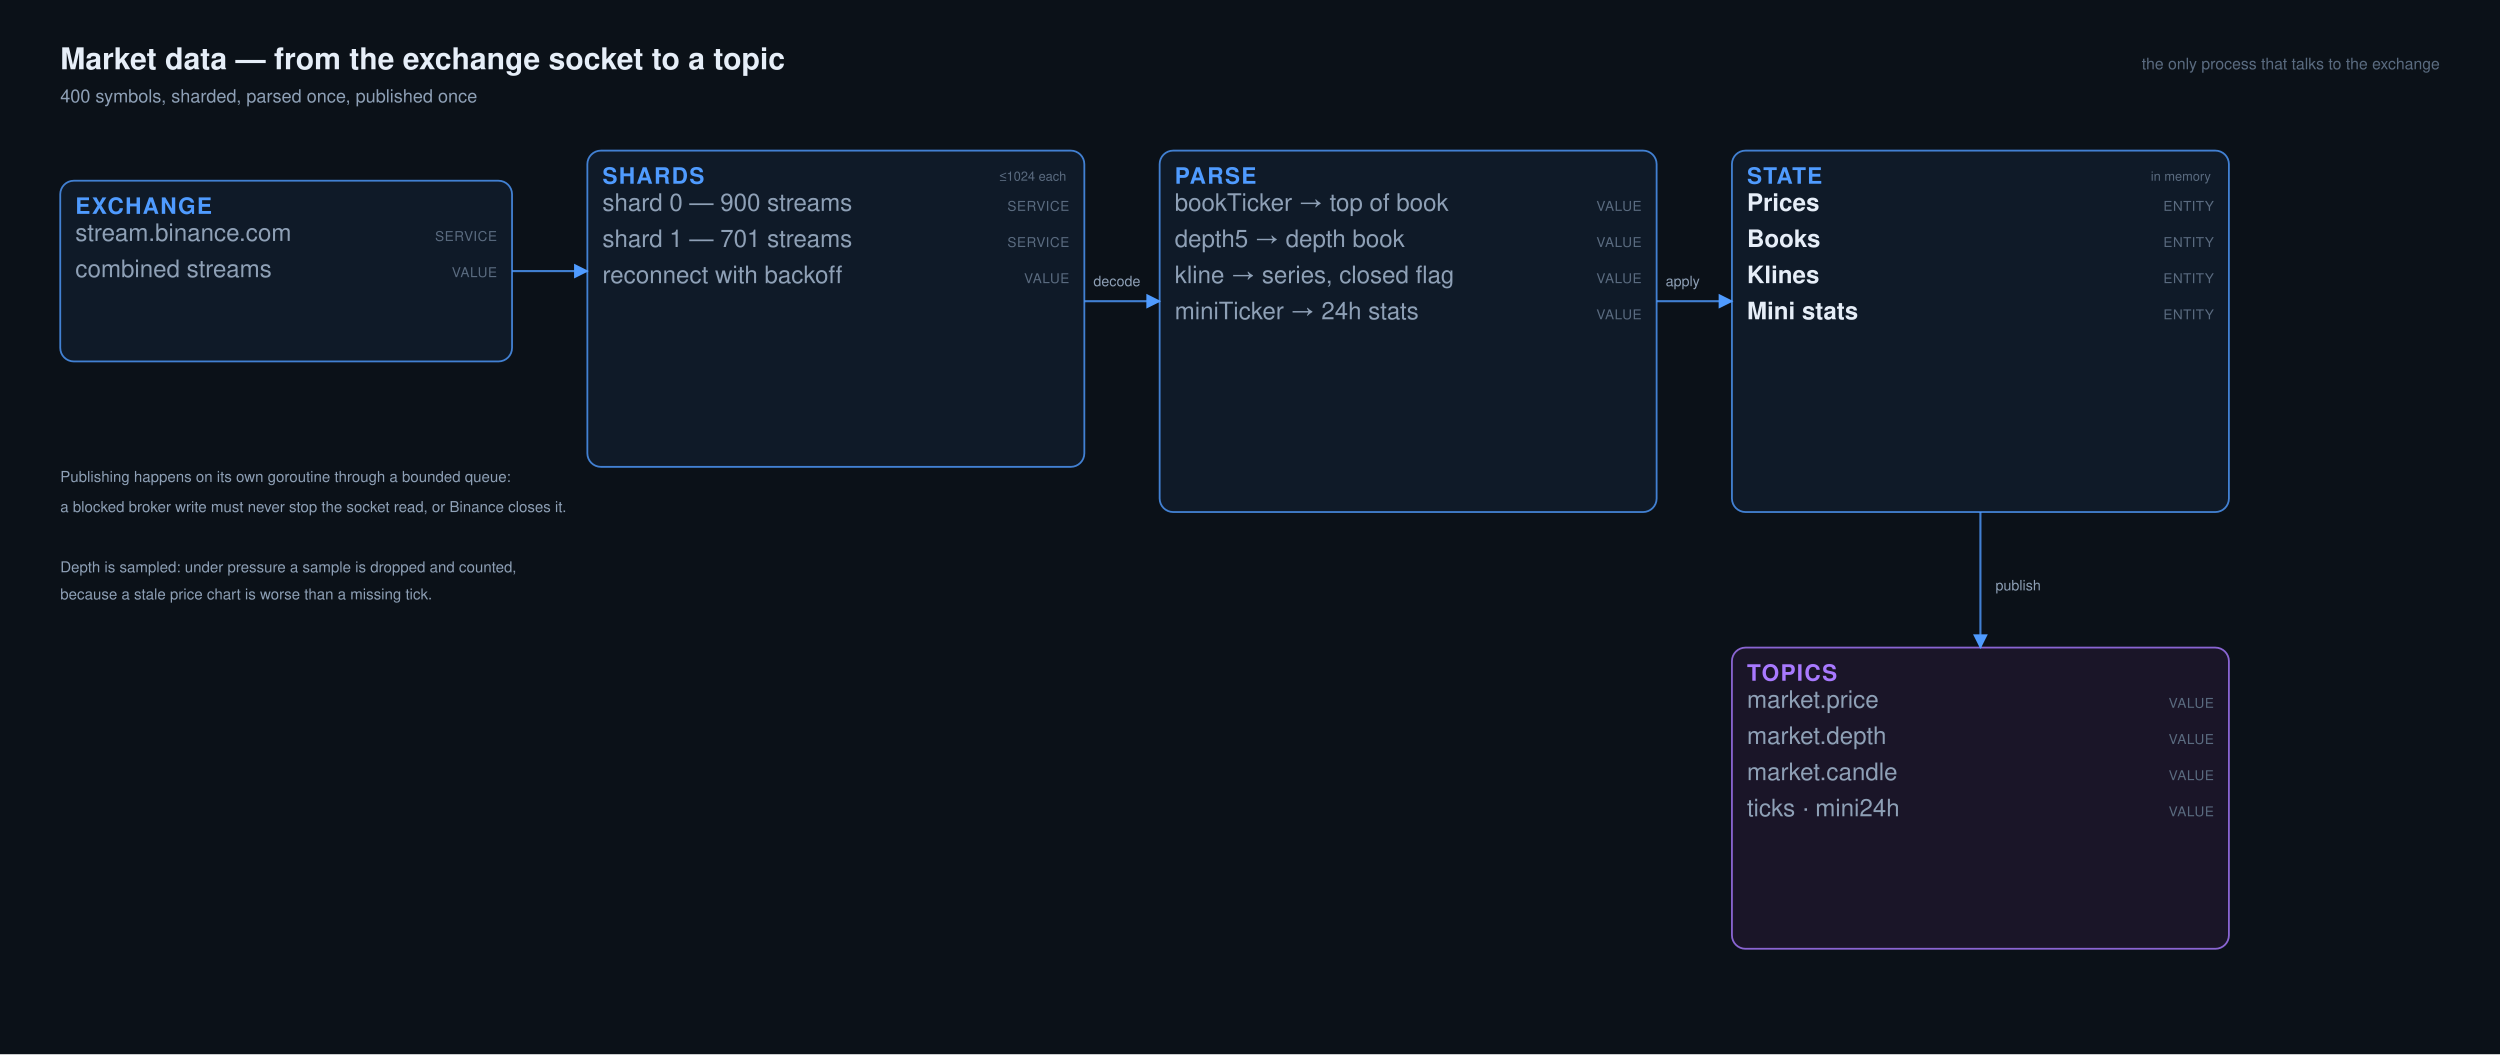
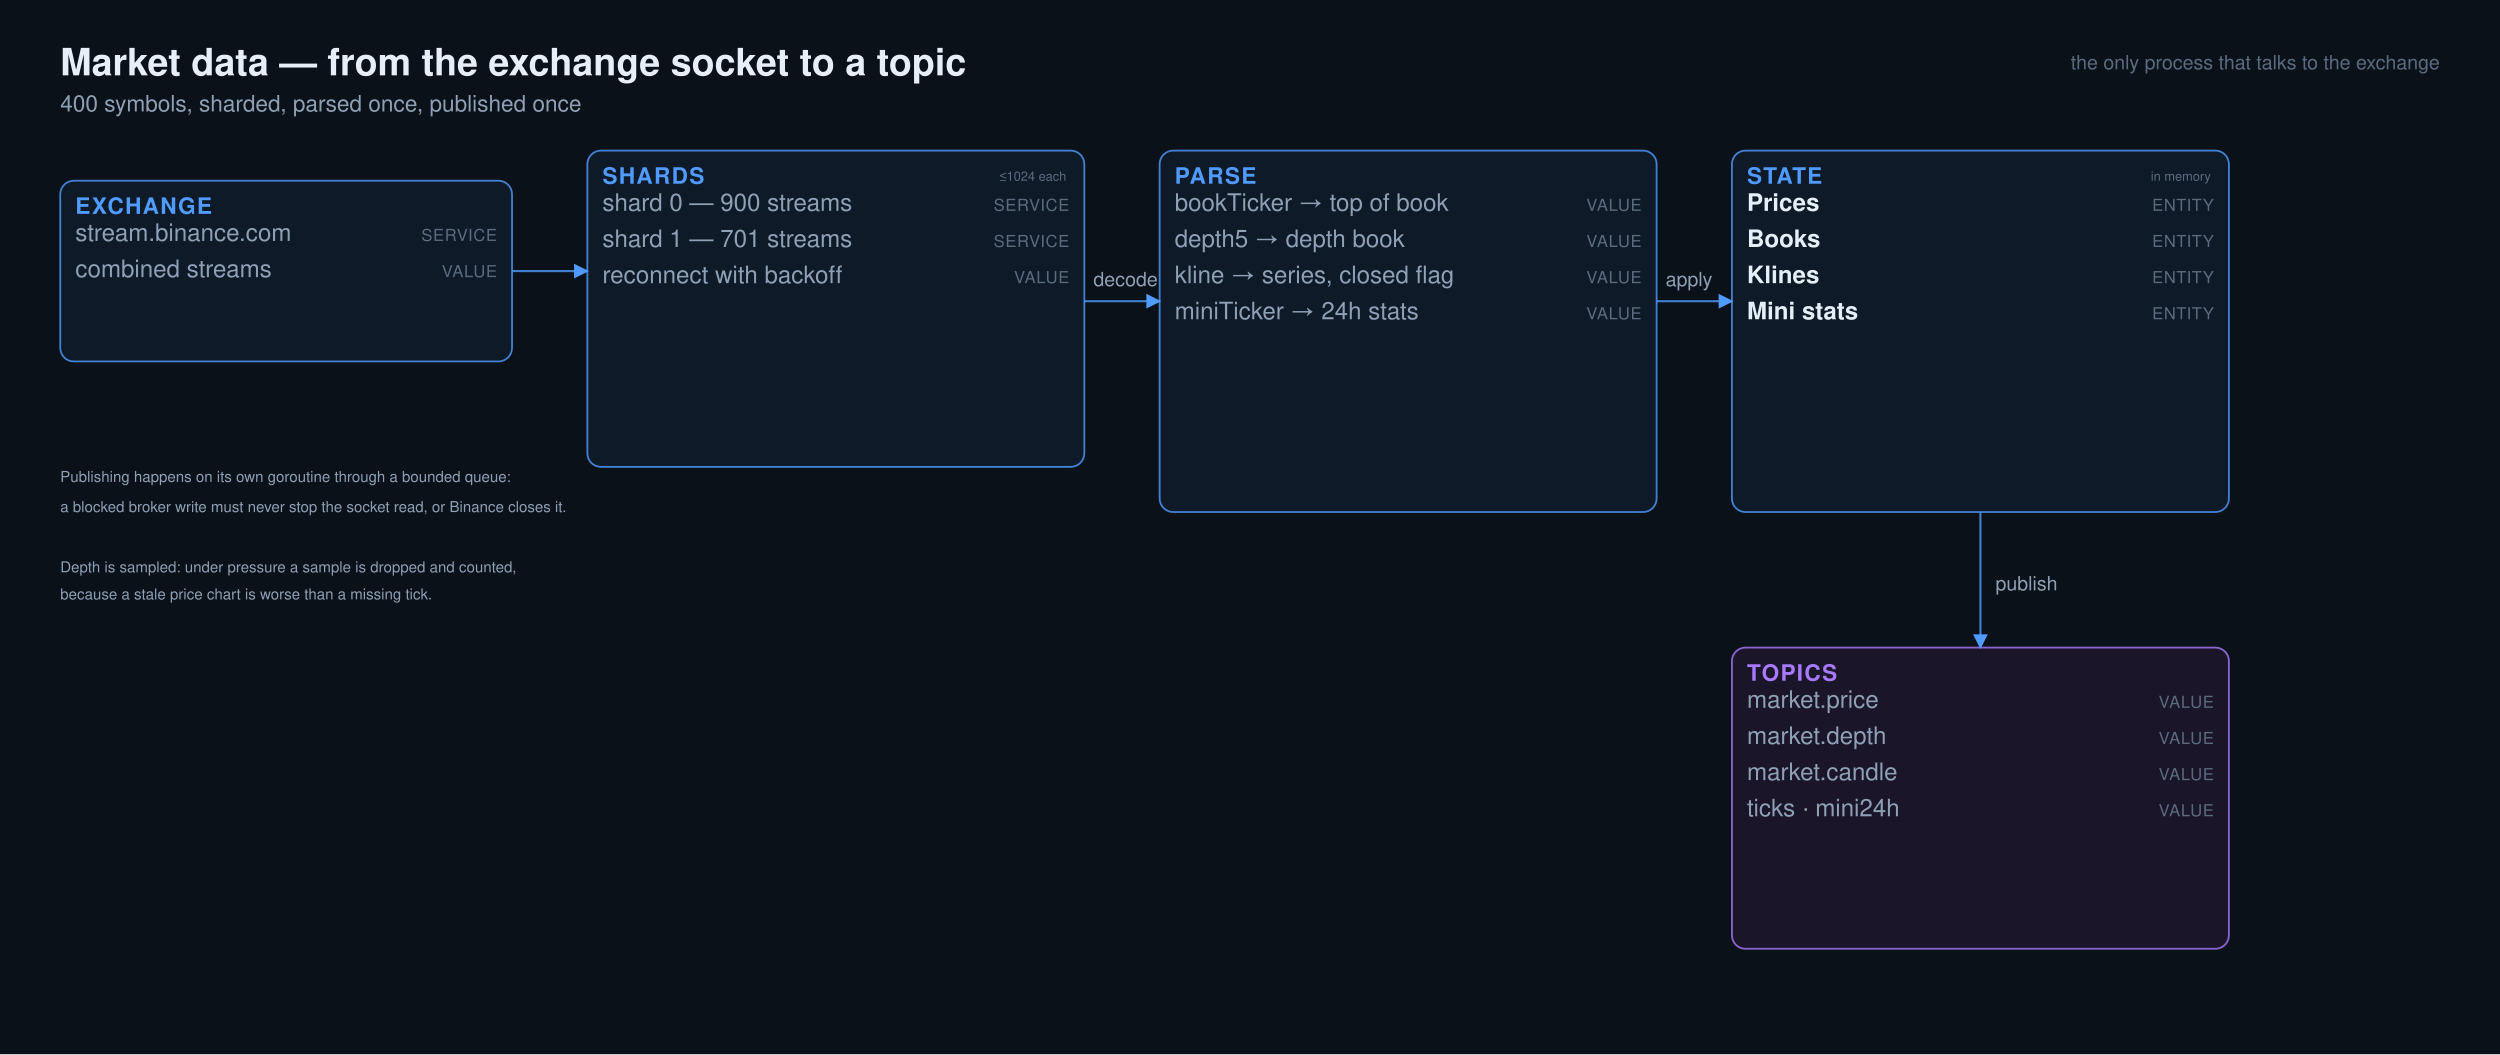
<svg xmlns="http://www.w3.org/2000/svg" width="1660" height="700" viewBox="0 0 1660 700" font-family="-apple-system, BlinkMacSystemFont, Helvetica, Arial, sans-serif">
  <rect width="1660" height="700" fill="#0b1118" />
  <marker id="a-market" viewBox="0 0 10 10" refX="9" refY="5" markerWidth="7" markerHeight="7" orient="auto-start-reverse">
    <path d="M 0 0 L 10 5 L 0 10 z" fill="#4f9bff" />
  </marker>
  <marker id="a-intel" viewBox="0 0 10 10" refX="9" refY="5" markerWidth="7" markerHeight="7" orient="auto-start-reverse">
    <path d="M 0 0 L 10 5 L 0 10 z" fill="#38d39f" />
  </marker>
  <marker id="a-model" viewBox="0 0 10 10" refX="9" refY="5" markerWidth="7" markerHeight="7" orient="auto-start-reverse">
    <path d="M 0 0 L 10 5 L 0 10 z" fill="#f5b544" />
  </marker>
  <marker id="a-risk" viewBox="0 0 10 10" refX="9" refY="5" markerWidth="7" markerHeight="7" orient="auto-start-reverse">
    <path d="M 0 0 L 10 5 L 0 10 z" fill="#ef6b6b" />
  </marker>
  <marker id="a-evidence" viewBox="0 0 10 10" refX="9" refY="5" markerWidth="7" markerHeight="7" orient="auto-start-reverse">
    <path d="M 0 0 L 10 5 L 0 10 z" fill="#a879ff" />
  </marker>
  <marker id="a-control" viewBox="0 0 10 10" refX="9" refY="5" markerWidth="7" markerHeight="7" orient="auto-start-reverse">
    <path d="M 0 0 L 10 5 L 0 10 z" fill="#7f8ea3" />
  </marker>
-   <text x="40" y="46" fill="#e6eef8" font-size="20" font-weight="700">Market data — from the exchange socket to a topic</text>
-   <text x="40" y="68" fill="#8ea0b6" font-size="12">400 symbols, sharded, parsed once, published once</text>
-   <text x="1620" y="46" fill="#5a6b80" font-size="10.5" text-anchor="end">the only process that talks to the exchange</text>
+   <text x="40" y="50" fill="#e6eef8" font-size="25" font-weight="700">Market data — from the exchange socket to a topic</text>
+   <text x="40" y="74" fill="#8ea0b6" font-size="15">400 symbols, sharded, parsed once, published once</text>
+   <text x="1620" y="46" fill="#5a6b80" font-size="13" text-anchor="end">the only process that talks to the exchange</text>
  <rect x="40" y="120" width="300" height="120" rx="9" fill="#0f1a28" stroke="#4f9bff" stroke-opacity="0.8" stroke-width="1.2" />
  <text x="50" y="142" fill="#4f9bff" font-size="15.0" font-weight="700" letter-spacing="0.06em">EXCHANGE</text>
  <text x="50" y="160" fill="#8ea0b6" font-size="16.0" font-weight="400">stream.binance.com</text>
-   <text x="330" y="160" fill="#5a6b80" font-size="9" text-anchor="end" letter-spacing="0.04em">SERVICE</text>
+   <text x="330" y="160" fill="#5a6b80" font-size="11" text-anchor="end" letter-spacing="0.04em">SERVICE</text>
  <text x="50" y="184.0" fill="#8ea0b6" font-size="16.0" font-weight="400">combined streams</text>
-   <text x="330" y="184.0" fill="#5a6b80" font-size="9" text-anchor="end" letter-spacing="0.04em">VALUE</text>
+   <text x="330" y="184.0" fill="#5a6b80" font-size="11" text-anchor="end" letter-spacing="0.04em">VALUE</text>
  <rect x="390" y="100" width="330" height="210" rx="9" fill="#0f1a28" stroke="#4f9bff" stroke-opacity="0.8" stroke-width="1.2" />
  <text x="400" y="122" fill="#4f9bff" font-size="15.0" font-weight="700" letter-spacing="0.06em">SHARDS</text>
  <text x="708" y="120" fill="#5a6b80" font-size="8.5" text-anchor="end">≤1024 each</text>
  <text x="400" y="140" fill="#8ea0b6" font-size="16.0" font-weight="400">shard 0 — 900 streams</text>
-   <text x="710" y="140" fill="#5a6b80" font-size="9" text-anchor="end" letter-spacing="0.04em">SERVICE</text>
+   <text x="710" y="140" fill="#5a6b80" font-size="11" text-anchor="end" letter-spacing="0.04em">SERVICE</text>
  <text x="400" y="164.0" fill="#8ea0b6" font-size="16.0" font-weight="400">shard 1 — 701 streams</text>
-   <text x="710" y="164.0" fill="#5a6b80" font-size="9" text-anchor="end" letter-spacing="0.04em">SERVICE</text>
+   <text x="710" y="164.0" fill="#5a6b80" font-size="11" text-anchor="end" letter-spacing="0.04em">SERVICE</text>
  <text x="400" y="188.0" fill="#8ea0b6" font-size="16.0" font-weight="400">reconnect with backoff</text>
-   <text x="710" y="188.0" fill="#5a6b80" font-size="9" text-anchor="end" letter-spacing="0.04em">VALUE</text>
+   <text x="710" y="188.0" fill="#5a6b80" font-size="11" text-anchor="end" letter-spacing="0.04em">VALUE</text>
  <rect x="770" y="100" width="330" height="240" rx="9" fill="#0f1a28" stroke="#4f9bff" stroke-opacity="0.8" stroke-width="1.2" />
  <text x="780" y="122" fill="#4f9bff" font-size="15.0" font-weight="700" letter-spacing="0.06em">PARSE</text>
  <text x="780" y="140" fill="#8ea0b6" font-size="16.0" font-weight="400">bookTicker → top of book</text>
-   <text x="1090" y="140" fill="#5a6b80" font-size="9" text-anchor="end" letter-spacing="0.04em">VALUE</text>
+   <text x="1090" y="140" fill="#5a6b80" font-size="11" text-anchor="end" letter-spacing="0.04em">VALUE</text>
  <text x="780" y="164.0" fill="#8ea0b6" font-size="16.0" font-weight="400">depth5 → depth book</text>
-   <text x="1090" y="164.0" fill="#5a6b80" font-size="9" text-anchor="end" letter-spacing="0.04em">VALUE</text>
+   <text x="1090" y="164.0" fill="#5a6b80" font-size="11" text-anchor="end" letter-spacing="0.04em">VALUE</text>
  <text x="780" y="188.0" fill="#8ea0b6" font-size="16.0" font-weight="400">kline → series, closed flag</text>
-   <text x="1090" y="188.0" fill="#5a6b80" font-size="9" text-anchor="end" letter-spacing="0.04em">VALUE</text>
+   <text x="1090" y="188.0" fill="#5a6b80" font-size="11" text-anchor="end" letter-spacing="0.04em">VALUE</text>
  <text x="780" y="212.0" fill="#8ea0b6" font-size="16.0" font-weight="400">miniTicker → 24h stats</text>
-   <text x="1090" y="212.0" fill="#5a6b80" font-size="9" text-anchor="end" letter-spacing="0.04em">VALUE</text>
+   <text x="1090" y="212.0" fill="#5a6b80" font-size="11" text-anchor="end" letter-spacing="0.04em">VALUE</text>
  <rect x="1150" y="100" width="330" height="240" rx="9" fill="#0f1a28" stroke="#4f9bff" stroke-opacity="0.8" stroke-width="1.2" />
  <text x="1160" y="122" fill="#4f9bff" font-size="15.0" font-weight="700" letter-spacing="0.06em">STATE</text>
  <text x="1468" y="120" fill="#5a6b80" font-size="8.5" text-anchor="end">in memory</text>
  <text x="1160" y="140" fill="#e6eef8" font-size="16.0" font-weight="600">Prices</text>
-   <text x="1470" y="140" fill="#5a6b80" font-size="9" text-anchor="end" letter-spacing="0.04em">ENTITY</text>
+   <text x="1470" y="140" fill="#5a6b80" font-size="11" text-anchor="end" letter-spacing="0.04em">ENTITY</text>
  <text x="1160" y="164.0" fill="#e6eef8" font-size="16.0" font-weight="600">Books</text>
-   <text x="1470" y="164.0" fill="#5a6b80" font-size="9" text-anchor="end" letter-spacing="0.04em">ENTITY</text>
+   <text x="1470" y="164.0" fill="#5a6b80" font-size="11" text-anchor="end" letter-spacing="0.04em">ENTITY</text>
  <text x="1160" y="188.0" fill="#e6eef8" font-size="16.0" font-weight="600">Klines</text>
-   <text x="1470" y="188.0" fill="#5a6b80" font-size="9" text-anchor="end" letter-spacing="0.04em">ENTITY</text>
+   <text x="1470" y="188.0" fill="#5a6b80" font-size="11" text-anchor="end" letter-spacing="0.04em">ENTITY</text>
  <text x="1160" y="212.0" fill="#e6eef8" font-size="16.0" font-weight="600">Mini stats</text>
-   <text x="1470" y="212.0" fill="#5a6b80" font-size="9" text-anchor="end" letter-spacing="0.04em">ENTITY</text>
+   <text x="1470" y="212.0" fill="#5a6b80" font-size="11" text-anchor="end" letter-spacing="0.04em">ENTITY</text>
  <rect x="1150" y="430" width="330" height="200" rx="9" fill="#1a1528" stroke="#a879ff" stroke-opacity="0.8" stroke-width="1.2" />
  <text x="1160" y="452" fill="#a879ff" font-size="15.0" font-weight="700" letter-spacing="0.06em">TOPICS</text>
  <text x="1160" y="470" fill="#8ea0b6" font-size="16.0" font-weight="400">market.price</text>
-   <text x="1470" y="470" fill="#5a6b80" font-size="9" text-anchor="end" letter-spacing="0.04em">VALUE</text>
+   <text x="1470" y="470" fill="#5a6b80" font-size="11" text-anchor="end" letter-spacing="0.04em">VALUE</text>
  <text x="1160" y="494.0" fill="#8ea0b6" font-size="16.0" font-weight="400">market.depth</text>
-   <text x="1470" y="494.0" fill="#5a6b80" font-size="9" text-anchor="end" letter-spacing="0.04em">VALUE</text>
+   <text x="1470" y="494.0" fill="#5a6b80" font-size="11" text-anchor="end" letter-spacing="0.04em">VALUE</text>
  <text x="1160" y="518.0" fill="#8ea0b6" font-size="16.0" font-weight="400">market.candle</text>
-   <text x="1470" y="518.0" fill="#5a6b80" font-size="9" text-anchor="end" letter-spacing="0.04em">VALUE</text>
+   <text x="1470" y="518.0" fill="#5a6b80" font-size="11" text-anchor="end" letter-spacing="0.04em">VALUE</text>
  <text x="1160" y="542.0" fill="#8ea0b6" font-size="16.0" font-weight="400">ticks · mini24h</text>
-   <text x="1470" y="542.0" fill="#5a6b80" font-size="9" text-anchor="end" letter-spacing="0.04em">VALUE</text>
+   <text x="1470" y="542.0" fill="#5a6b80" font-size="11" text-anchor="end" letter-spacing="0.04em">VALUE</text>
  <path d="M 340,180 L 390,180" fill="none" stroke="#4f9bff" stroke-opacity="0.8" stroke-width="1.4" marker-end="url(#a-market)" />
  <path d="M 720,200 L 770,200" fill="none" stroke="#4f9bff" stroke-opacity="0.8" stroke-width="1.4" marker-end="url(#a-market)" />
-   <text x="726" y="190" fill="#8ea0b6" font-size="9.5" text-anchor="start">decode</text>
+   <text x="726" y="190" fill="#8ea0b6" font-size="13" text-anchor="start">decode</text>
  <path d="M 1100,200 L 1150,200" fill="none" stroke="#4f9bff" stroke-opacity="0.8" stroke-width="1.4" marker-end="url(#a-market)" />
-   <text x="1106" y="190" fill="#8ea0b6" font-size="9.5" text-anchor="start">apply</text>
+   <text x="1106" y="190" fill="#8ea0b6" font-size="13" text-anchor="start">apply</text>
  <path d="M 1315,340 L 1315,430" fill="none" stroke="#4f9bff" stroke-opacity="0.8" stroke-width="1.4" marker-end="url(#a-market)" />
-   <text x="1325" y="392" fill="#8ea0b6" font-size="9.5" text-anchor="start">publish</text>
+   <text x="1325" y="392" fill="#8ea0b6" font-size="13" text-anchor="start">publish</text>
  <text x="40" y="320" fill="#8ea0b6" font-size="10" text-anchor="start" font-weight="400">Publishing happens on its own goroutine through a bounded queue:</text>
  <text x="40" y="340" fill="#8ea0b6" font-size="10" text-anchor="start" font-weight="400">a blocked broker write must never stop the socket read, or Binance closes it.</text>
  <text x="40" y="380" fill="#8ea0b6" font-size="10" text-anchor="start" font-weight="400">Depth is sampled: under pressure a sample is dropped and counted,</text>
  <text x="40" y="398" fill="#8ea0b6" font-size="10" text-anchor="start" font-weight="400">because a stale price chart is worse than a missing tick.</text>
</svg>
